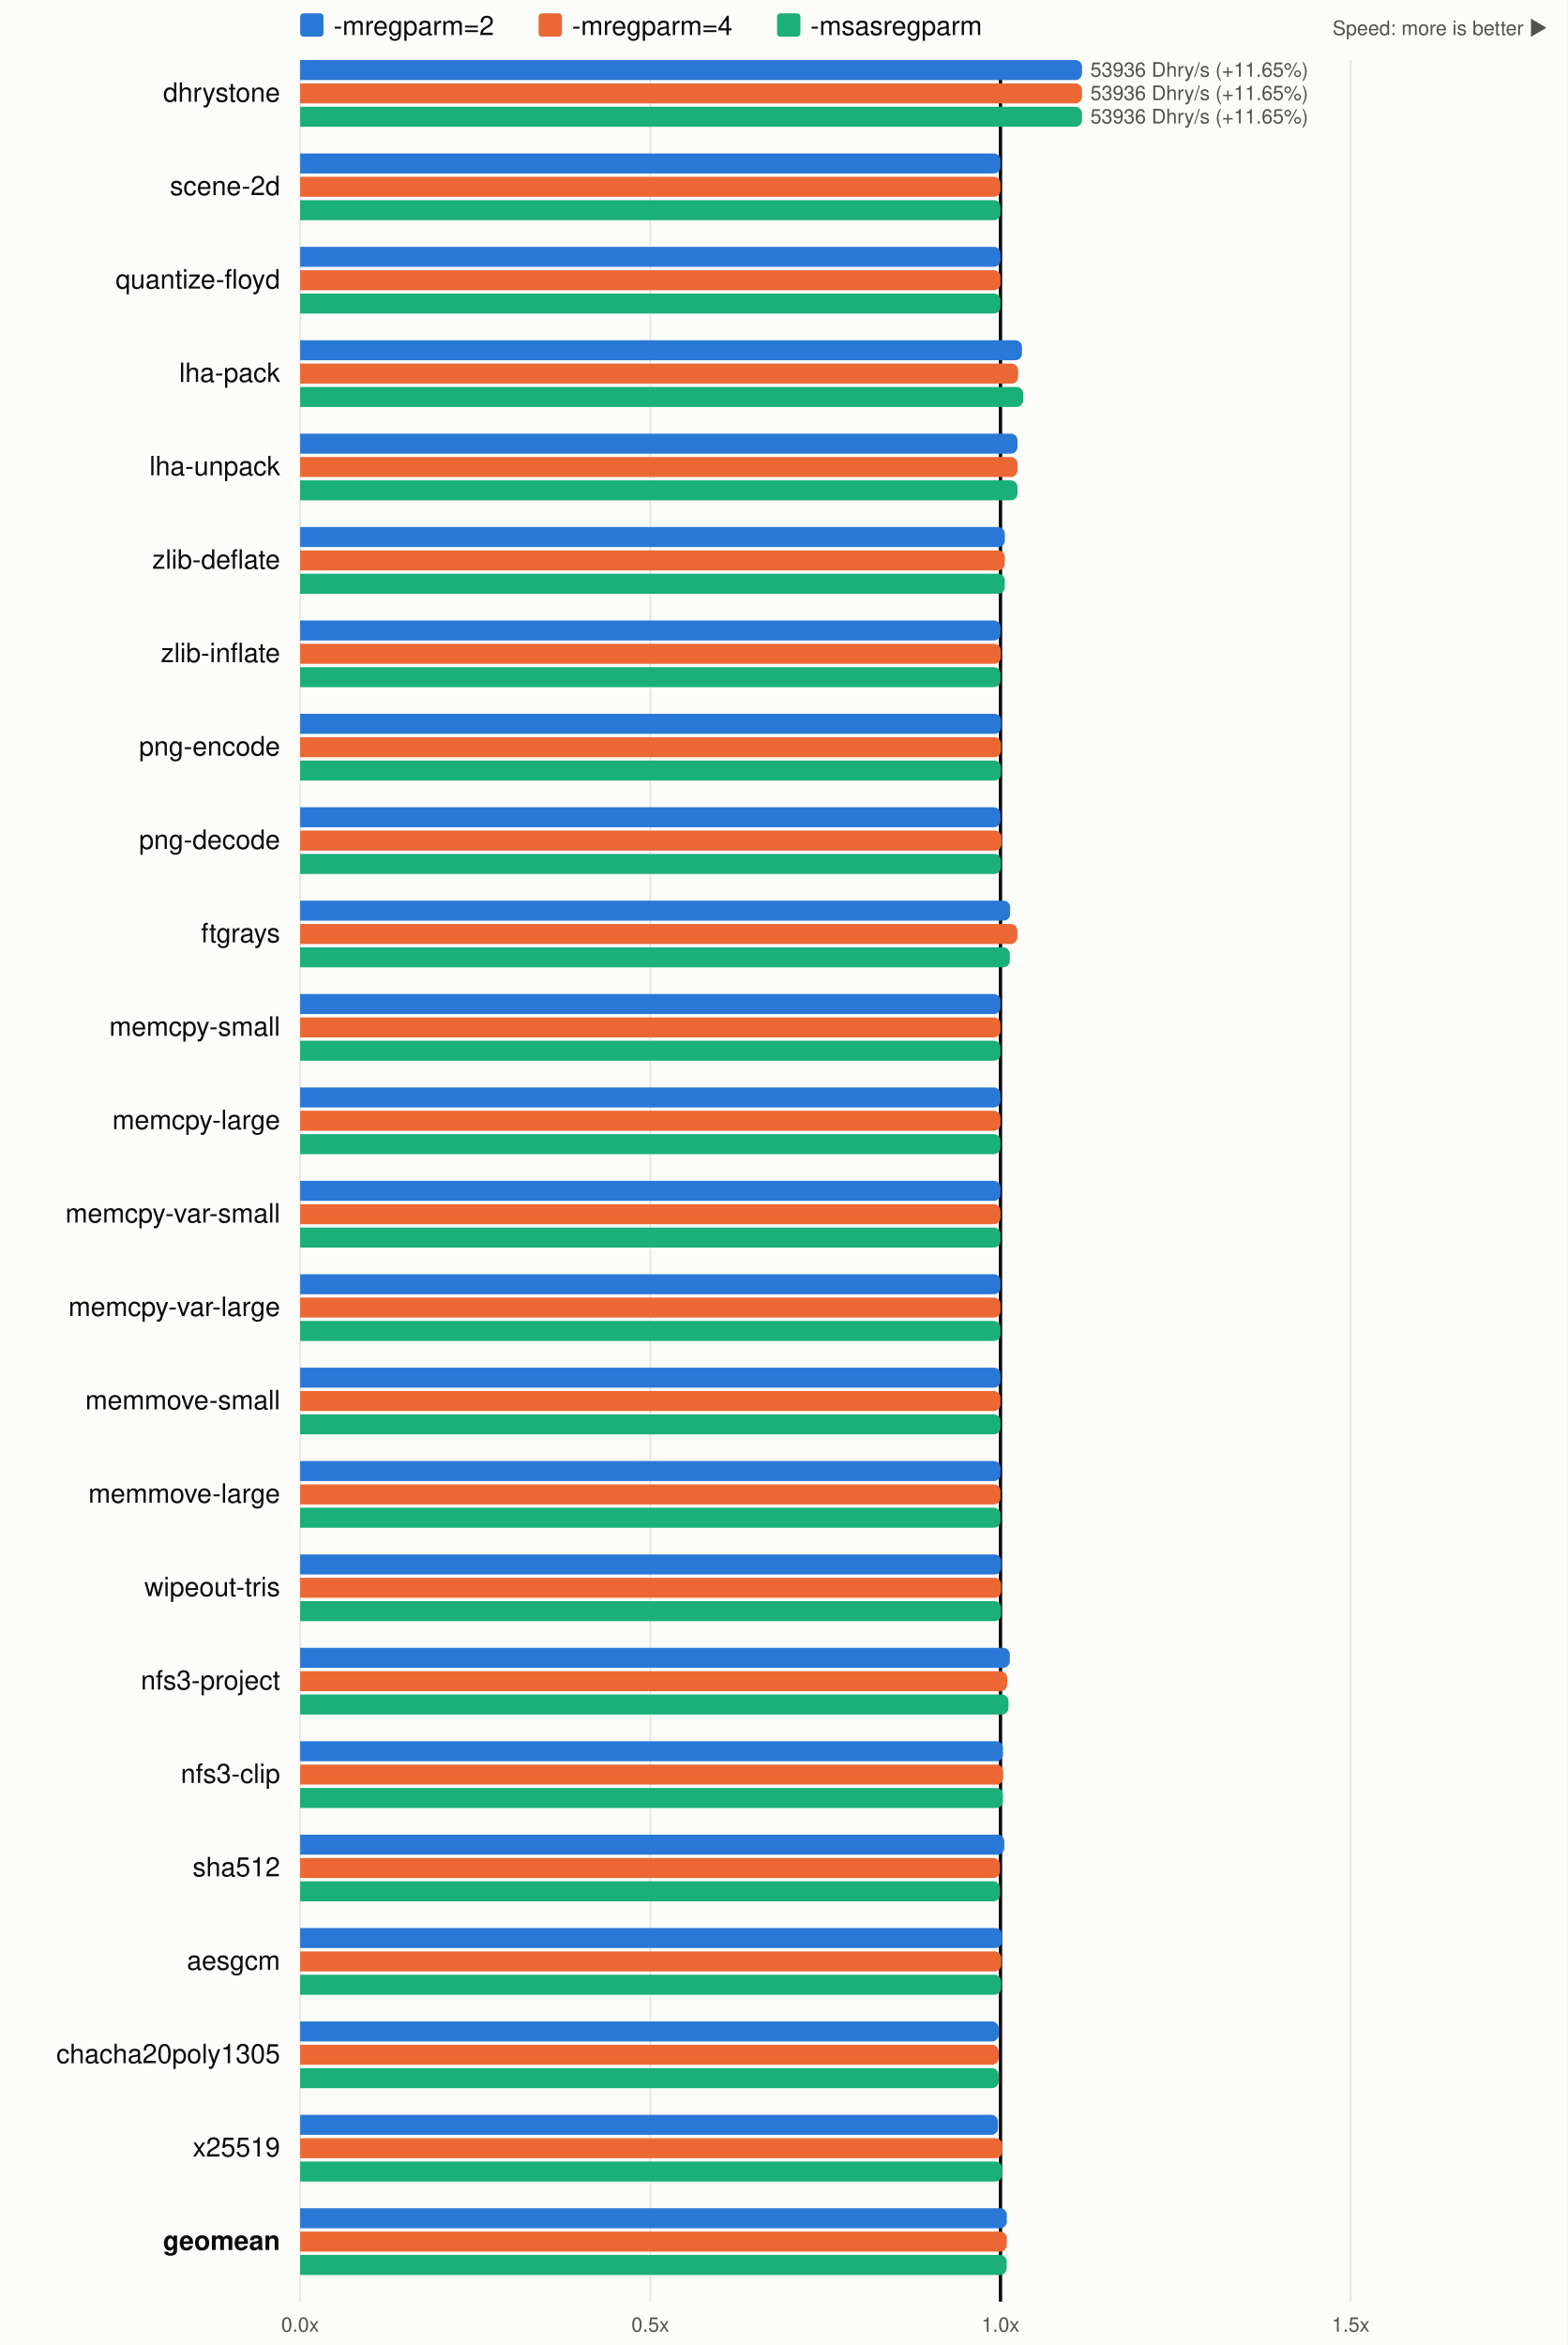
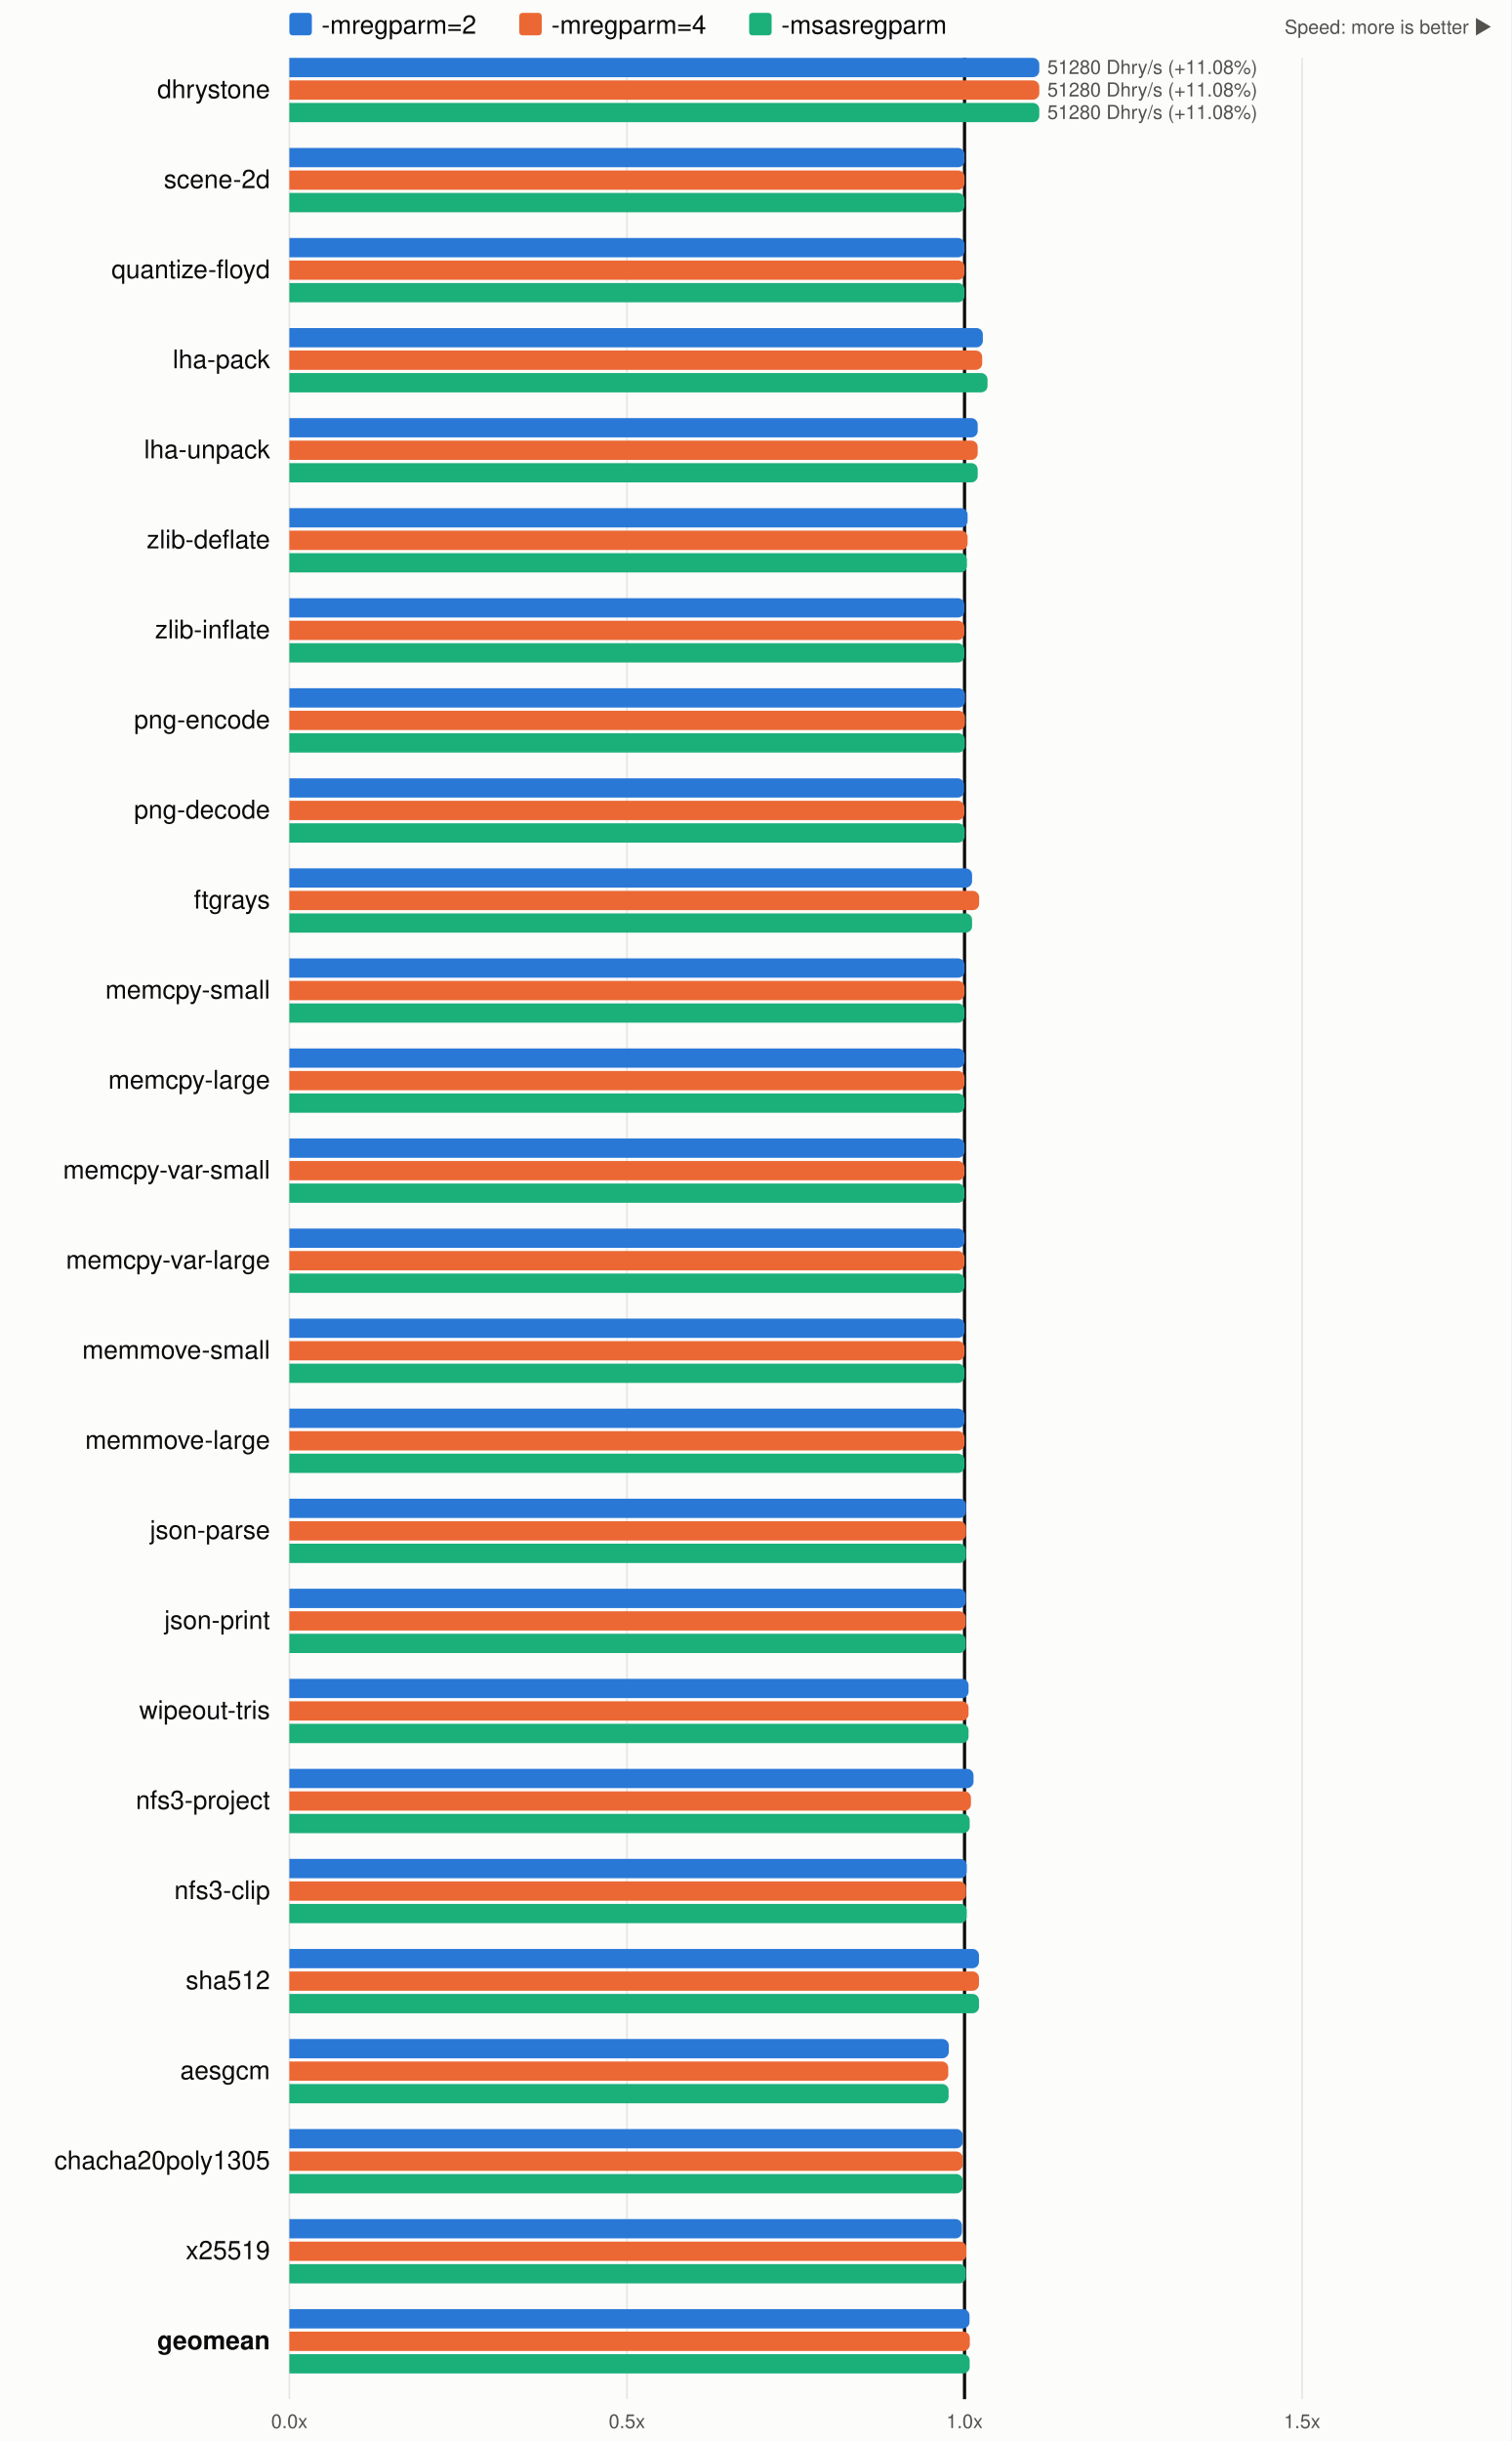
- <svg xmlns="http://www.w3.org/2000/svg" width="940" height="1406" viewBox="0 0 940 1406" role="img" aria-label="GCC 16.2-rc21 register arguments on a 68040, speed relative to stack arguments">
+ <svg xmlns="http://www.w3.org/2000/svg" width="940" height="1518" viewBox="0 0 940 1518" role="img" aria-label="GCC 16.2-rc26 register arguments on a 68040, speed relative to stack arguments">
  <style>.t{font-family:system-ui,-apple-system,'Segoe UI',Helvetica,Arial,sans-serif;font-size:12px;fill:#0b0b0b}.t.muted{fill:#52514e}.t.big{font-size:16px}.t.name{font-weight:600}.t.axis{fill:#52514e;font-size:12px}.grid{stroke:#e6e5e1;stroke-width:1}.ref{stroke:#0b0b0b;stroke-width:2}.bg{fill:#fcfcfb}.ring{stroke:#fcfcfb;stroke-width:2}.dot{fill:#0b0b0b}.s0{fill:#2a78d6}.k0{stroke:#2a78d6}.s1{fill:#eb6834}.k1{stroke:#eb6834}.s2{fill:#1baf7a}.k2{stroke:#1baf7a}@media(prefers-color-scheme:dark){.t{fill:#ffffff}.t.muted{fill:#c3c2b7}.t.axis{fill:#c3c2b7}.grid{stroke:#333331}.ref{stroke:#ffffff}.bg{fill:#1a1a19}.ring{stroke:#1a1a19}.dot{fill:#ffffff}.s0{fill:#3987e5}.k0{stroke:#3987e5}.s1{fill:#d95926}.k1{stroke:#d95926}.s2{fill:#199e70}.k2{stroke:#199e70}}</style>
-   <rect class="bg" width="940" height="1406" />
+   <rect class="bg" width="940" height="1518" />
  <text class="t muted" x="928" y="21" text-anchor="end">Speed: more is better ▶</text>
  <rect class="s0" x="180" y="8" width="14" height="14" rx="2" />
  <text class="t big" x="200" y="21">-mregparm=2</text>
  <rect class="s1" x="323" y="8" width="14" height="14" rx="2" />
  <text class="t big" x="343" y="21">-mregparm=4</text>
  <rect class="s2" x="466" y="8" width="14" height="14" rx="2" />
  <text class="t big" x="486" y="21">-msasregparm</text>
-   <line class="grid" x1="180.0" y1="36" x2="180.0" y2="1380" />
-   <text class="t axis" x="180.0" y="1398" text-anchor="middle">0.0x</text>
-   <line class="grid" x1="390.0" y1="36" x2="390.0" y2="1380" />
-   <text class="t axis" x="390.0" y="1398" text-anchor="middle">0.5x</text>
-   <line class="ref" x1="600.0" y1="36" x2="600.0" y2="1380" />
-   <text class="t axis" x="600.0" y="1398" text-anchor="middle">1.0x</text>
-   <line class="grid" x1="810.0" y1="36" x2="810.0" y2="1380" />
-   <text class="t axis" x="810.0" y="1398" text-anchor="middle">1.5x</text>
+   <line class="grid" x1="180.0" y1="36" x2="180.0" y2="1492" />
+   <text class="t axis" x="180.0" y="1510" text-anchor="middle">0.0x</text>
+   <line class="grid" x1="390.0" y1="36" x2="390.0" y2="1492" />
+   <text class="t axis" x="390.0" y="1510" text-anchor="middle">0.5x</text>
+   <line class="ref" x1="600.0" y1="36" x2="600.0" y2="1492" />
+   <text class="t axis" x="600.0" y="1510" text-anchor="middle">1.0x</text>
+   <line class="grid" x1="810.0" y1="36" x2="810.0" y2="1492" />
+   <text class="t axis" x="810.0" y="1510" text-anchor="middle">1.5x</text>
  <text class="t big" x="168" y="61.0" text-anchor="end">dhrystone</text>
-   <path class="s0" d="M180,36 h464.9 a4,4 0 0 1 4,4 v4 a4,4 0 0 1 -4,4 h-464.9 z" />
-   <text class="t muted" x="653.9" y="46">53936 Dhry/s (+11.65%)</text>
-   <path class="s1" d="M180,50 h464.9 a4,4 0 0 1 4,4 v4 a4,4 0 0 1 -4,4 h-464.9 z" />
-   <text class="t muted" x="653.9" y="60">53936 Dhry/s (+11.65%)</text>
-   <path class="s2" d="M180,64 h464.9 a4,4 0 0 1 4,4 v4 a4,4 0 0 1 -4,4 h-464.9 z" />
-   <text class="t muted" x="653.9" y="74">53936 Dhry/s (+11.65%)</text>
+   <path class="s0" d="M180,36 h462.5 a4,4 0 0 1 4,4 v4 a4,4 0 0 1 -4,4 h-462.5 z" />
+   <text class="t muted" x="651.5" y="46">51280 Dhry/s (+11.08%)</text>
+   <path class="s1" d="M180,50 h462.5 a4,4 0 0 1 4,4 v4 a4,4 0 0 1 -4,4 h-462.5 z" />
+   <text class="t muted" x="651.5" y="60">51280 Dhry/s (+11.08%)</text>
+   <path class="s2" d="M180,64 h462.5 a4,4 0 0 1 4,4 v4 a4,4 0 0 1 -4,4 h-462.5 z" />
+   <text class="t muted" x="651.5" y="74">51280 Dhry/s (+11.08%)</text>
  <text class="t big" x="168" y="117.0" text-anchor="end">scene-2d</text>
  <path class="s0" d="M180,92 h416.0 a4,4 0 0 1 4,4 v4 a4,4 0 0 1 -4,4 h-416.0 z" />
  <path class="s1" d="M180,106 h416.0 a4,4 0 0 1 4,4 v4 a4,4 0 0 1 -4,4 h-416.0 z" />
  <path class="s2" d="M180,120 h416.0 a4,4 0 0 1 4,4 v4 a4,4 0 0 1 -4,4 h-416.0 z" />
  <text class="t big" x="168" y="173.0" text-anchor="end">quantize-floyd</text>
  <path class="s0" d="M180,148 h416.0 a4,4 0 0 1 4,4 v4 a4,4 0 0 1 -4,4 h-416.0 z" />
  <path class="s1" d="M180,162 h416.0 a4,4 0 0 1 4,4 v4 a4,4 0 0 1 -4,4 h-416.0 z" />
  <path class="s2" d="M180,176 h416.0 a4,4 0 0 1 4,4 v4 a4,4 0 0 1 -4,4 h-416.0 z" />
  <text class="t big" x="168" y="229.0" text-anchor="end">lha-pack</text>
-   <path class="s0" d="M180,204 h428.9 a4,4 0 0 1 4,4 v4 a4,4 0 0 1 -4,4 h-428.9 z" />
-   <path class="s1" d="M180,218 h426.6 a4,4 0 0 1 4,4 v4 a4,4 0 0 1 -4,4 h-426.6 z" />
-   <path class="s2" d="M180,232 h429.6 a4,4 0 0 1 4,4 v4 a4,4 0 0 1 -4,4 h-429.6 z" />
+   <path class="s0" d="M180,204 h427.4 a4,4 0 0 1 4,4 v4 a4,4 0 0 1 -4,4 h-427.4 z" />
+   <path class="s1" d="M180,218 h427.0 a4,4 0 0 1 4,4 v4 a4,4 0 0 1 -4,4 h-427.0 z" />
+   <path class="s2" d="M180,232 h430.3 a4,4 0 0 1 4,4 v4 a4,4 0 0 1 -4,4 h-430.3 z" />
  <text class="t big" x="168" y="285.0" text-anchor="end">lha-unpack</text>
-   <path class="s0" d="M180,260 h426.2 a4,4 0 0 1 4,4 v4 a4,4 0 0 1 -4,4 h-426.2 z" />
-   <path class="s1" d="M180,274 h426.2 a4,4 0 0 1 4,4 v4 a4,4 0 0 1 -4,4 h-426.2 z" />
-   <path class="s2" d="M180,288 h426.2 a4,4 0 0 1 4,4 v4 a4,4 0 0 1 -4,4 h-426.2 z" />
+   <path class="s0" d="M180,260 h424.2 a4,4 0 0 1 4,4 v4 a4,4 0 0 1 -4,4 h-424.2 z" />
+   <path class="s1" d="M180,274 h424.2 a4,4 0 0 1 4,4 v4 a4,4 0 0 1 -4,4 h-424.2 z" />
+   <path class="s2" d="M180,288 h424.2 a4,4 0 0 1 4,4 v4 a4,4 0 0 1 -4,4 h-424.2 z" />
  <text class="t big" x="168" y="341.0" text-anchor="end">zlib-deflate</text>
-   <path class="s0" d="M180,316 h418.6 a4,4 0 0 1 4,4 v4 a4,4 0 0 1 -4,4 h-418.6 z" />
-   <path class="s1" d="M180,330 h418.6 a4,4 0 0 1 4,4 v4 a4,4 0 0 1 -4,4 h-418.6 z" />
-   <path class="s2" d="M180,344 h418.6 a4,4 0 0 1 4,4 v4 a4,4 0 0 1 -4,4 h-418.6 z" />
+   <path class="s0" d="M180,316 h417.9 a4,4 0 0 1 4,4 v4 a4,4 0 0 1 -4,4 h-417.9 z" />
+   <path class="s1" d="M180,330 h417.9 a4,4 0 0 1 4,4 v4 a4,4 0 0 1 -4,4 h-417.9 z" />
+   <path class="s2" d="M180,344 h417.5 a4,4 0 0 1 4,4 v4 a4,4 0 0 1 -4,4 h-417.5 z" />
  <text class="t big" x="168" y="397.0" text-anchor="end">zlib-inflate</text>
-   <path class="s0" d="M180,372 h416.0 a4,4 0 0 1 4,4 v4 a4,4 0 0 1 -4,4 h-416.0 z" />
-   <path class="s1" d="M180,386 h416.2 a4,4 0 0 1 4,4 v4 a4,4 0 0 1 -4,4 h-416.2 z" />
-   <path class="s2" d="M180,400 h416.0 a4,4 0 0 1 4,4 v4 a4,4 0 0 1 -4,4 h-416.0 z" />
+   <path class="s0" d="M180,372 h415.9 a4,4 0 0 1 4,4 v4 a4,4 0 0 1 -4,4 h-415.9 z" />
+   <path class="s1" d="M180,386 h415.9 a4,4 0 0 1 4,4 v4 a4,4 0 0 1 -4,4 h-415.9 z" />
+   <path class="s2" d="M180,400 h415.9 a4,4 0 0 1 4,4 v4 a4,4 0 0 1 -4,4 h-415.9 z" />
  <text class="t big" x="168" y="453.0" text-anchor="end">png-encode</text>
-   <path class="s0" d="M180,428 h416.4 a4,4 0 0 1 4,4 v4 a4,4 0 0 1 -4,4 h-416.4 z" />
+   <path class="s0" d="M180,428 h416.3 a4,4 0 0 1 4,4 v4 a4,4 0 0 1 -4,4 h-416.3 z" />
  <path class="s1" d="M180,442 h416.3 a4,4 0 0 1 4,4 v4 a4,4 0 0 1 -4,4 h-416.3 z" />
-   <path class="s2" d="M180,456 h416.3 a4,4 0 0 1 4,4 v4 a4,4 0 0 1 -4,4 h-416.3 z" />
+   <path class="s2" d="M180,456 h416.2 a4,4 0 0 1 4,4 v4 a4,4 0 0 1 -4,4 h-416.2 z" />
  <text class="t big" x="168" y="509.0" text-anchor="end">png-decode</text>
-   <path class="s0" d="M180,484 h416.0 a4,4 0 0 1 4,4 v4 a4,4 0 0 1 -4,4 h-416.0 z" />
-   <path class="s1" d="M180,498 h416.6 a4,4 0 0 1 4,4 v4 a4,4 0 0 1 -4,4 h-416.6 z" />
-   <path class="s2" d="M180,512 h416.3 a4,4 0 0 1 4,4 v4 a4,4 0 0 1 -4,4 h-416.3 z" />
+   <path class="s0" d="M180,484 h415.7 a4,4 0 0 1 4,4 v4 a4,4 0 0 1 -4,4 h-415.7 z" />
+   <path class="s1" d="M180,498 h415.9 a4,4 0 0 1 4,4 v4 a4,4 0 0 1 -4,4 h-415.9 z" />
+   <path class="s2" d="M180,512 h416.1 a4,4 0 0 1 4,4 v4 a4,4 0 0 1 -4,4 h-416.1 z" />
  <text class="t big" x="168" y="565.0" text-anchor="end">ftgrays</text>
-   <path class="s0" d="M180,540 h421.8 a4,4 0 0 1 4,4 v4 a4,4 0 0 1 -4,4 h-421.8 z" />
-   <path class="s1" d="M180,554 h426.1 a4,4 0 0 1 4,4 v4 a4,4 0 0 1 -4,4 h-426.1 z" />
-   <path class="s2" d="M180,568 h421.6 a4,4 0 0 1 4,4 v4 a4,4 0 0 1 -4,4 h-421.6 z" />
+   <path class="s0" d="M180,540 h420.7 a4,4 0 0 1 4,4 v4 a4,4 0 0 1 -4,4 h-420.7 z" />
+   <path class="s1" d="M180,554 h425.1 a4,4 0 0 1 4,4 v4 a4,4 0 0 1 -4,4 h-425.1 z" />
+   <path class="s2" d="M180,568 h420.7 a4,4 0 0 1 4,4 v4 a4,4 0 0 1 -4,4 h-420.7 z" />
  <text class="t big" x="168" y="621.0" text-anchor="end">memcpy-small</text>
  <path class="s0" d="M180,596 h416.0 a4,4 0 0 1 4,4 v4 a4,4 0 0 1 -4,4 h-416.0 z" />
  <path class="s1" d="M180,610 h416.0 a4,4 0 0 1 4,4 v4 a4,4 0 0 1 -4,4 h-416.0 z" />
  <path class="s2" d="M180,624 h416.0 a4,4 0 0 1 4,4 v4 a4,4 0 0 1 -4,4 h-416.0 z" />
  <text class="t big" x="168" y="677.0" text-anchor="end">memcpy-large</text>
  <path class="s0" d="M180,652 h416.0 a4,4 0 0 1 4,4 v4 a4,4 0 0 1 -4,4 h-416.0 z" />
  <path class="s1" d="M180,666 h416.0 a4,4 0 0 1 4,4 v4 a4,4 0 0 1 -4,4 h-416.0 z" />
  <path class="s2" d="M180,680 h416.0 a4,4 0 0 1 4,4 v4 a4,4 0 0 1 -4,4 h-416.0 z" />
  <text class="t big" x="168" y="733.0" text-anchor="end">memcpy-var-small</text>
  <path class="s0" d="M180,708 h416.0 a4,4 0 0 1 4,4 v4 a4,4 0 0 1 -4,4 h-416.0 z" />
  <path class="s1" d="M180,722 h416.0 a4,4 0 0 1 4,4 v4 a4,4 0 0 1 -4,4 h-416.0 z" />
  <path class="s2" d="M180,736 h416.0 a4,4 0 0 1 4,4 v4 a4,4 0 0 1 -4,4 h-416.0 z" />
  <text class="t big" x="168" y="789.0" text-anchor="end">memcpy-var-large</text>
  <path class="s0" d="M180,764 h416.0 a4,4 0 0 1 4,4 v4 a4,4 0 0 1 -4,4 h-416.0 z" />
  <path class="s1" d="M180,778 h416.0 a4,4 0 0 1 4,4 v4 a4,4 0 0 1 -4,4 h-416.0 z" />
  <path class="s2" d="M180,792 h416.0 a4,4 0 0 1 4,4 v4 a4,4 0 0 1 -4,4 h-416.0 z" />
  <text class="t big" x="168" y="845.0" text-anchor="end">memmove-small</text>
  <path class="s0" d="M180,820 h416.0 a4,4 0 0 1 4,4 v4 a4,4 0 0 1 -4,4 h-416.0 z" />
  <path class="s1" d="M180,834 h416.0 a4,4 0 0 1 4,4 v4 a4,4 0 0 1 -4,4 h-416.0 z" />
  <path class="s2" d="M180,848 h416.0 a4,4 0 0 1 4,4 v4 a4,4 0 0 1 -4,4 h-416.0 z" />
  <text class="t big" x="168" y="901.0" text-anchor="end">memmove-large</text>
  <path class="s0" d="M180,876 h416.0 a4,4 0 0 1 4,4 v4 a4,4 0 0 1 -4,4 h-416.0 z" />
  <path class="s1" d="M180,890 h416.0 a4,4 0 0 1 4,4 v4 a4,4 0 0 1 -4,4 h-416.0 z" />
  <path class="s2" d="M180,904 h416.0 a4,4 0 0 1 4,4 v4 a4,4 0 0 1 -4,4 h-416.0 z" />
-   <text class="t big" x="168" y="957.0" text-anchor="end">wipeout-tris</text>
-   <path class="s0" d="M180,932 h416.4 a4,4 0 0 1 4,4 v4 a4,4 0 0 1 -4,4 h-416.4 z" />
-   <path class="s1" d="M180,946 h416.4 a4,4 0 0 1 4,4 v4 a4,4 0 0 1 -4,4 h-416.4 z" />
-   <path class="s2" d="M180,960 h416.4 a4,4 0 0 1 4,4 v4 a4,4 0 0 1 -4,4 h-416.4 z" />
-   <text class="t big" x="168" y="1013.0" text-anchor="end">nfs3-project</text>
-   <path class="s0" d="M180,988 h421.6 a4,4 0 0 1 4,4 v4 a4,4 0 0 1 -4,4 h-421.6 z" />
-   <path class="s1" d="M180,1002 h420.0 a4,4 0 0 1 4,4 v4 a4,4 0 0 1 -4,4 h-420.0 z" />
-   <path class="s2" d="M180,1016 h420.8 a4,4 0 0 1 4,4 v4 a4,4 0 0 1 -4,4 h-420.8 z" />
-   <text class="t big" x="168" y="1069.0" text-anchor="end">nfs3-clip</text>
-   <path class="s0" d="M180,1044 h417.5 a4,4 0 0 1 4,4 v4 a4,4 0 0 1 -4,4 h-417.5 z" />
-   <path class="s1" d="M180,1058 h417.6 a4,4 0 0 1 4,4 v4 a4,4 0 0 1 -4,4 h-417.6 z" />
-   <path class="s2" d="M180,1072 h417.5 a4,4 0 0 1 4,4 v4 a4,4 0 0 1 -4,4 h-417.5 z" />
-   <text class="t big" x="168" y="1125.0" text-anchor="end">sha512</text>
-   <path class="s0" d="M180,1100 h418.3 a4,4 0 0 1 4,4 v4 a4,4 0 0 1 -4,4 h-418.3 z" />
-   <path class="s1" d="M180,1114 h415.7 a4,4 0 0 1 4,4 v4 a4,4 0 0 1 -4,4 h-415.7 z" />
-   <path class="s2" d="M180,1128 h415.7 a4,4 0 0 1 4,4 v4 a4,4 0 0 1 -4,4 h-415.7 z" />
-   <text class="t big" x="168" y="1181.0" text-anchor="end">aesgcm</text>
-   <path class="s0" d="M180,1156 h416.9 a4,4 0 0 1 4,4 v4 a4,4 0 0 1 -4,4 h-416.9 z" />
-   <path class="s1" d="M180,1170 h416.5 a4,4 0 0 1 4,4 v4 a4,4 0 0 1 -4,4 h-416.5 z" />
-   <path class="s2" d="M180,1184 h416.4 a4,4 0 0 1 4,4 v4 a4,4 0 0 1 -4,4 h-416.4 z" />
-   <text class="t big" x="168" y="1237.0" text-anchor="end">chacha20poly1305</text>
-   <path class="s0" d="M180,1212 h414.9 a4,4 0 0 1 4,4 v4 a4,4 0 0 1 -4,4 h-414.9 z" />
-   <path class="s1" d="M180,1226 h414.9 a4,4 0 0 1 4,4 v4 a4,4 0 0 1 -4,4 h-414.9 z" />
-   <path class="s2" d="M180,1240 h414.9 a4,4 0 0 1 4,4 v4 a4,4 0 0 1 -4,4 h-414.9 z" />
-   <text class="t big" x="168" y="1293.0" text-anchor="end">x25519</text>
-   <path class="s0" d="M180,1268 h414.5 a4,4 0 0 1 4,4 v4 a4,4 0 0 1 -4,4 h-414.5 z" />
-   <path class="s1" d="M180,1282 h417.0 a4,4 0 0 1 4,4 v4 a4,4 0 0 1 -4,4 h-417.0 z" />
-   <path class="s2" d="M180,1296 h416.9 a4,4 0 0 1 4,4 v4 a4,4 0 0 1 -4,4 h-416.9 z" />
-   <text class="t big name" x="168" y="1349.0" text-anchor="end">geomean</text>
-   <path class="s0" d="M180,1324 h419.8 a4,4 0 0 1 4,4 v4 a4,4 0 0 1 -4,4 h-419.8 z" />
-   <path class="s1" d="M180,1338 h419.8 a4,4 0 0 1 4,4 v4 a4,4 0 0 1 -4,4 h-419.8 z" />
-   <path class="s2" d="M180,1352 h419.7 a4,4 0 0 1 4,4 v4 a4,4 0 0 1 -4,4 h-419.7 z" />
+   <text class="t big" x="168" y="957.0" text-anchor="end">json-parse</text>
+   <path class="s0" d="M180,932 h416.9 a4,4 0 0 1 4,4 v4 a4,4 0 0 1 -4,4 h-416.9 z" />
+   <path class="s1" d="M180,946 h416.9 a4,4 0 0 1 4,4 v4 a4,4 0 0 1 -4,4 h-416.9 z" />
+   <path class="s2" d="M180,960 h416.9 a4,4 0 0 1 4,4 v4 a4,4 0 0 1 -4,4 h-416.9 z" />
+   <text class="t big" x="168" y="1013.0" text-anchor="end">json-print</text>
+   <path class="s0" d="M180,988 h416.7 a4,4 0 0 1 4,4 v4 a4,4 0 0 1 -4,4 h-416.7 z" />
+   <path class="s1" d="M180,1002 h416.7 a4,4 0 0 1 4,4 v4 a4,4 0 0 1 -4,4 h-416.7 z" />
+   <path class="s2" d="M180,1016 h416.7 a4,4 0 0 1 4,4 v4 a4,4 0 0 1 -4,4 h-416.7 z" />
+   <text class="t big" x="168" y="1069.0" text-anchor="end">wipeout-tris</text>
+   <path class="s0" d="M180,1044 h418.5 a4,4 0 0 1 4,4 v4 a4,4 0 0 1 -4,4 h-418.5 z" />
+   <path class="s1" d="M180,1058 h418.5 a4,4 0 0 1 4,4 v4 a4,4 0 0 1 -4,4 h-418.5 z" />
+   <path class="s2" d="M180,1072 h418.5 a4,4 0 0 1 4,4 v4 a4,4 0 0 1 -4,4 h-418.5 z" />
+   <text class="t big" x="168" y="1125.0" text-anchor="end">nfs3-project</text>
+   <path class="s0" d="M180,1100 h421.6 a4,4 0 0 1 4,4 v4 a4,4 0 0 1 -4,4 h-421.6 z" />
+   <path class="s1" d="M180,1114 h420.0 a4,4 0 0 1 4,4 v4 a4,4 0 0 1 -4,4 h-420.0 z" />
+   <path class="s2" d="M180,1128 h419.2 a4,4 0 0 1 4,4 v4 a4,4 0 0 1 -4,4 h-419.2 z" />
+   <text class="t big" x="168" y="1181.0" text-anchor="end">nfs3-clip</text>
+   <path class="s0" d="M180,1156 h417.4 a4,4 0 0 1 4,4 v4 a4,4 0 0 1 -4,4 h-417.4 z" />
+   <path class="s1" d="M180,1170 h416.9 a4,4 0 0 1 4,4 v4 a4,4 0 0 1 -4,4 h-416.9 z" />
+   <path class="s2" d="M180,1184 h417.4 a4,4 0 0 1 4,4 v4 a4,4 0 0 1 -4,4 h-417.4 z" />
+   <text class="t big" x="168" y="1237.0" text-anchor="end">sha512</text>
+   <path class="s0" d="M180,1212 h425.0 a4,4 0 0 1 4,4 v4 a4,4 0 0 1 -4,4 h-425.0 z" />
+   <path class="s1" d="M180,1226 h425.0 a4,4 0 0 1 4,4 v4 a4,4 0 0 1 -4,4 h-425.0 z" />
+   <path class="s2" d="M180,1240 h425.0 a4,4 0 0 1 4,4 v4 a4,4 0 0 1 -4,4 h-425.0 z" />
+   <text class="t big" x="168" y="1293.0" text-anchor="end">aesgcm</text>
+   <path class="s0" d="M180,1268 h406.2 a4,4 0 0 1 4,4 v4 a4,4 0 0 1 -4,4 h-406.2 z" />
+   <path class="s1" d="M180,1282 h405.9 a4,4 0 0 1 4,4 v4 a4,4 0 0 1 -4,4 h-405.9 z" />
+   <path class="s2" d="M180,1296 h406.1 a4,4 0 0 1 4,4 v4 a4,4 0 0 1 -4,4 h-406.1 z" />
+   <text class="t big" x="168" y="1349.0" text-anchor="end">chacha20poly1305</text>
+   <path class="s0" d="M180,1324 h414.9 a4,4 0 0 1 4,4 v4 a4,4 0 0 1 -4,4 h-414.9 z" />
+   <path class="s1" d="M180,1338 h414.9 a4,4 0 0 1 4,4 v4 a4,4 0 0 1 -4,4 h-414.9 z" />
+   <path class="s2" d="M180,1352 h414.9 a4,4 0 0 1 4,4 v4 a4,4 0 0 1 -4,4 h-414.9 z" />
+   <text class="t big" x="168" y="1405.0" text-anchor="end">x25519</text>
+   <path class="s0" d="M180,1380 h414.4 a4,4 0 0 1 4,4 v4 a4,4 0 0 1 -4,4 h-414.4 z" />
+   <path class="s1" d="M180,1394 h417.2 a4,4 0 0 1 4,4 v4 a4,4 0 0 1 -4,4 h-417.2 z" />
+   <path class="s2" d="M180,1408 h416.8 a4,4 0 0 1 4,4 v4 a4,4 0 0 1 -4,4 h-416.8 z" />
+   <text class="t big name" x="168" y="1461.0" text-anchor="end">geomean</text>
+   <path class="s0" d="M180,1436 h419.1 a4,4 0 0 1 4,4 v4 a4,4 0 0 1 -4,4 h-419.1 z" />
+   <path class="s1" d="M180,1450 h419.3 a4,4 0 0 1 4,4 v4 a4,4 0 0 1 -4,4 h-419.3 z" />
+   <path class="s2" d="M180,1464 h419.2 a4,4 0 0 1 4,4 v4 a4,4 0 0 1 -4,4 h-419.2 z" />
</svg>
